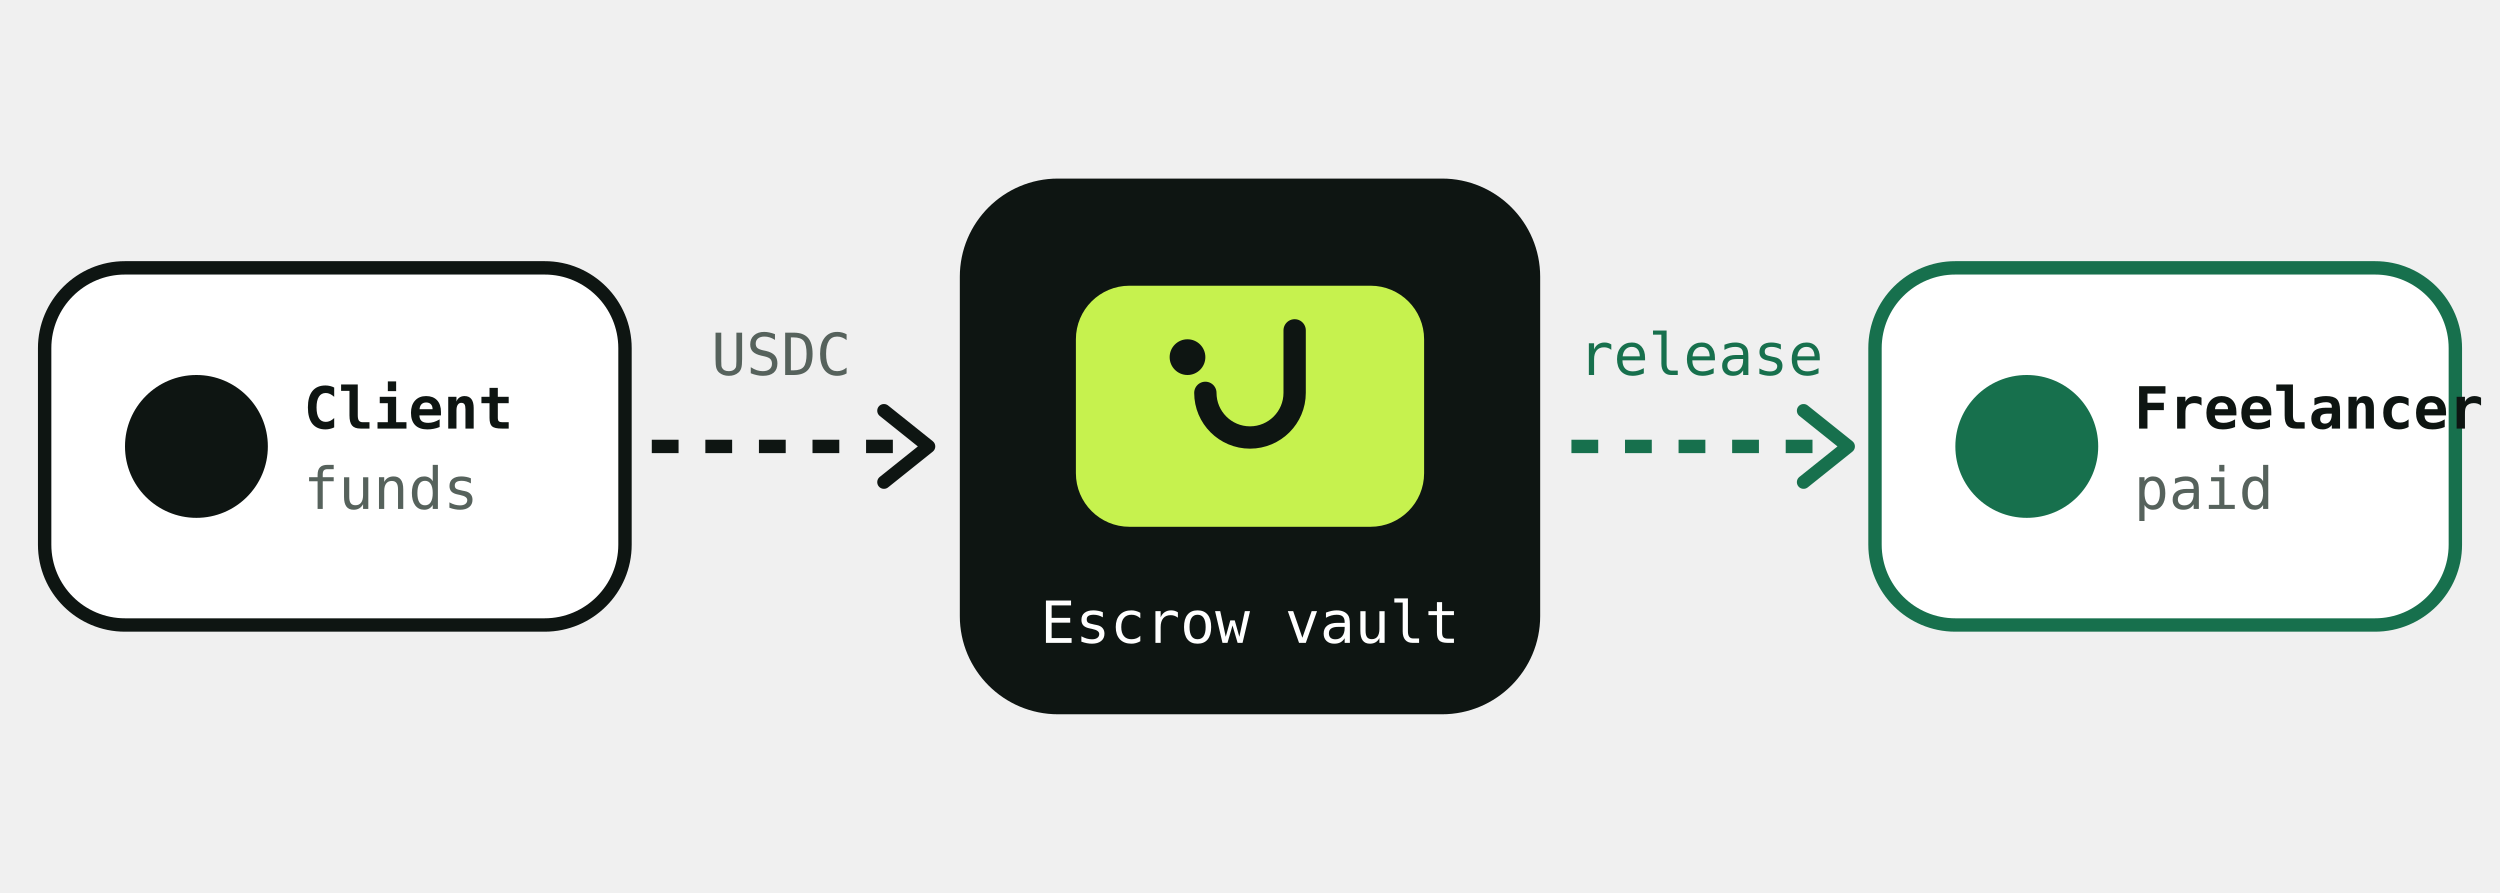
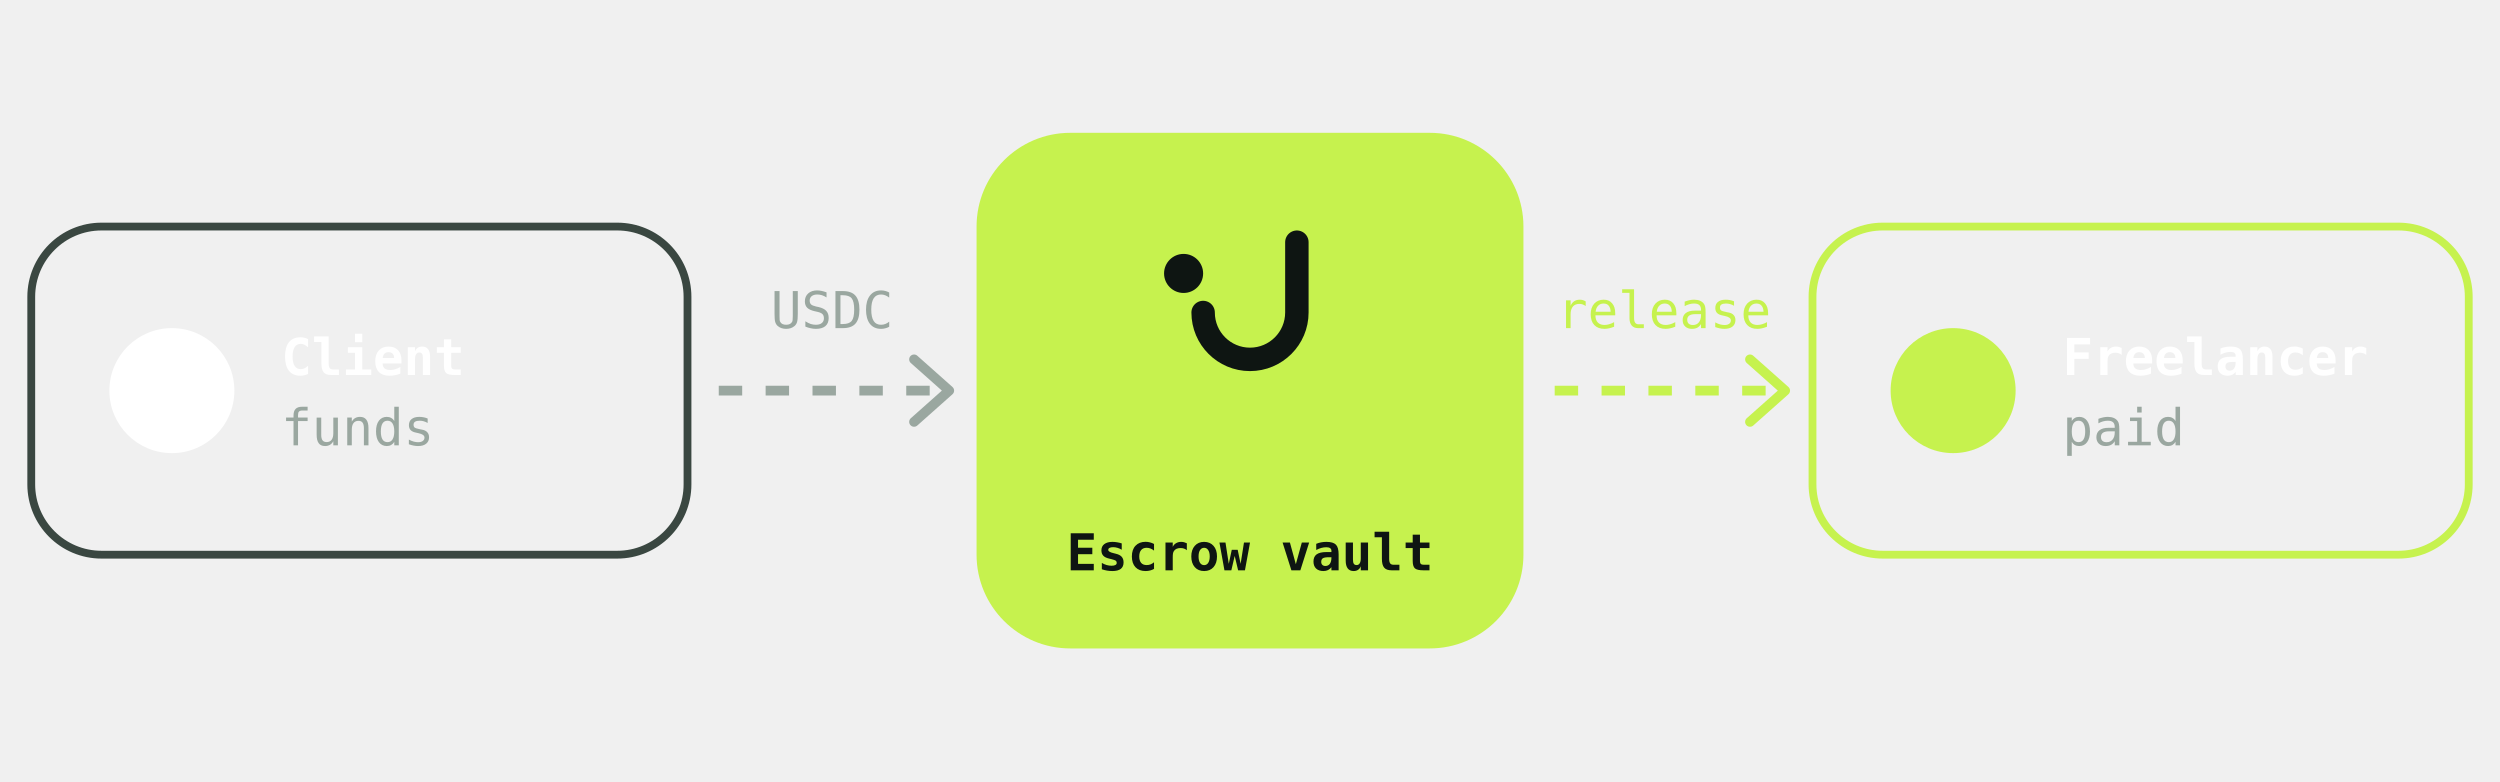
- <svg xmlns="http://www.w3.org/2000/svg" viewBox="0 0 560 200" fill="none" font-family="ui-monospace, monospace" font-size="13">
-   <rect x="10" y="60" width="130" height="80" rx="18" fill="#fff" stroke="#0E1512" stroke-width="3" />
-   <circle cx="44" cy="100" r="16" fill="#0E1512" />
-   <text x="68" y="96" fill="#0E1512" font-weight="700">Client</text>
-   <text x="68" y="114" fill="#56625C">funds</text>
-   <rect x="215" y="40" width="130" height="120" rx="22" fill="#0E1512" />
-   <rect x="241" y="64" width="78" height="54" rx="12" fill="#C6F24E" />
-   <path d="M290 74v14a10 10 0 0 1-20 0" stroke="#0E1512" stroke-width="5" stroke-linecap="round" />
-   <circle cx="266" cy="80" r="4" fill="#0E1512" />
-   <text x="280" y="144" fill="#fff" text-anchor="middle">Escrow vault</text>
-   <rect x="420" y="60" width="130" height="80" rx="18" fill="#fff" stroke="#17704D" stroke-width="3" />
-   <circle cx="454" cy="100" r="16" fill="#17704D" />
-   <text x="478" y="96" fill="#0E1512" font-weight="700">Freelancer</text>
-   <text x="478" y="114" fill="#56625C">paid</text>
-   <path d="M146 100h58" stroke="#0E1512" stroke-width="3" stroke-dasharray="6 6" />
-   <path d="M198 92l10 8-10 8" stroke="#0E1512" stroke-width="3" stroke-linecap="round" stroke-linejoin="round" />
-   <path d="M352 100h58" stroke="#17704D" stroke-width="3" stroke-dasharray="6 6" />
-   <path d="M404 92l10 8-10 8" stroke="#17704D" stroke-width="3" stroke-linecap="round" stroke-linejoin="round" />
-   <text x="175" y="84" fill="#56625C" text-anchor="middle">USDC</text>
-   <text x="381" y="84" fill="#17704D" text-anchor="middle">release</text>
+ <svg xmlns="http://www.w3.org/2000/svg" viewBox="0 0 640 200" fill="none" font-family="ui-monospace, SFMono-Regular, Menlo, monospace" font-size="13">
+   <rect x="8" y="58" width="168" height="84" rx="18" stroke="#3A4741" stroke-width="2" />
+   <circle cx="44" cy="100" r="16" fill="#FFFFFF" />
+   <text x="72" y="96" fill="#FFFFFF" font-weight="700">Client</text>
+   <text x="72" y="114" fill="#9AA7A0">funds</text>
+   <rect x="250" y="34" width="140" height="132" rx="24" fill="#C6F24E" />
+   <path d="M332 62v18a12 12 0 0 1-24 0" stroke="#0E1512" stroke-width="6" stroke-linecap="round" />
+   <circle cx="303" cy="70" r="5" fill="#0E1512" />
+   <text x="320" y="146" fill="#0E1512" font-weight="700" text-anchor="middle">Escrow vault</text>
+   <rect x="464" y="58" width="168" height="84" rx="18" stroke="#C6F24E" stroke-width="2" />
+   <circle cx="500" cy="100" r="16" fill="#C6F24E" />
+   <text x="528" y="96" fill="#FFFFFF" font-weight="700">Freelancer</text>
+   <text x="528" y="114" fill="#9AA7A0">paid</text>
+   <path d="M184 100h56" stroke="#9AA7A0" stroke-width="2.5" stroke-dasharray="6 6" />
+   <path d="M234 92l9 8-9 8" stroke="#9AA7A0" stroke-width="2.5" stroke-linecap="round" stroke-linejoin="round" />
+   <path d="M398 100h56" stroke="#C6F24E" stroke-width="2.5" stroke-dasharray="6 6" />
+   <path d="M448 92l9 8-9 8" stroke="#C6F24E" stroke-width="2.5" stroke-linecap="round" stroke-linejoin="round" />
+   <text x="213" y="84" fill="#9AA7A0" text-anchor="middle">USDC</text>
+   <text x="426" y="84" fill="#C6F24E" text-anchor="middle">release</text>
</svg>
